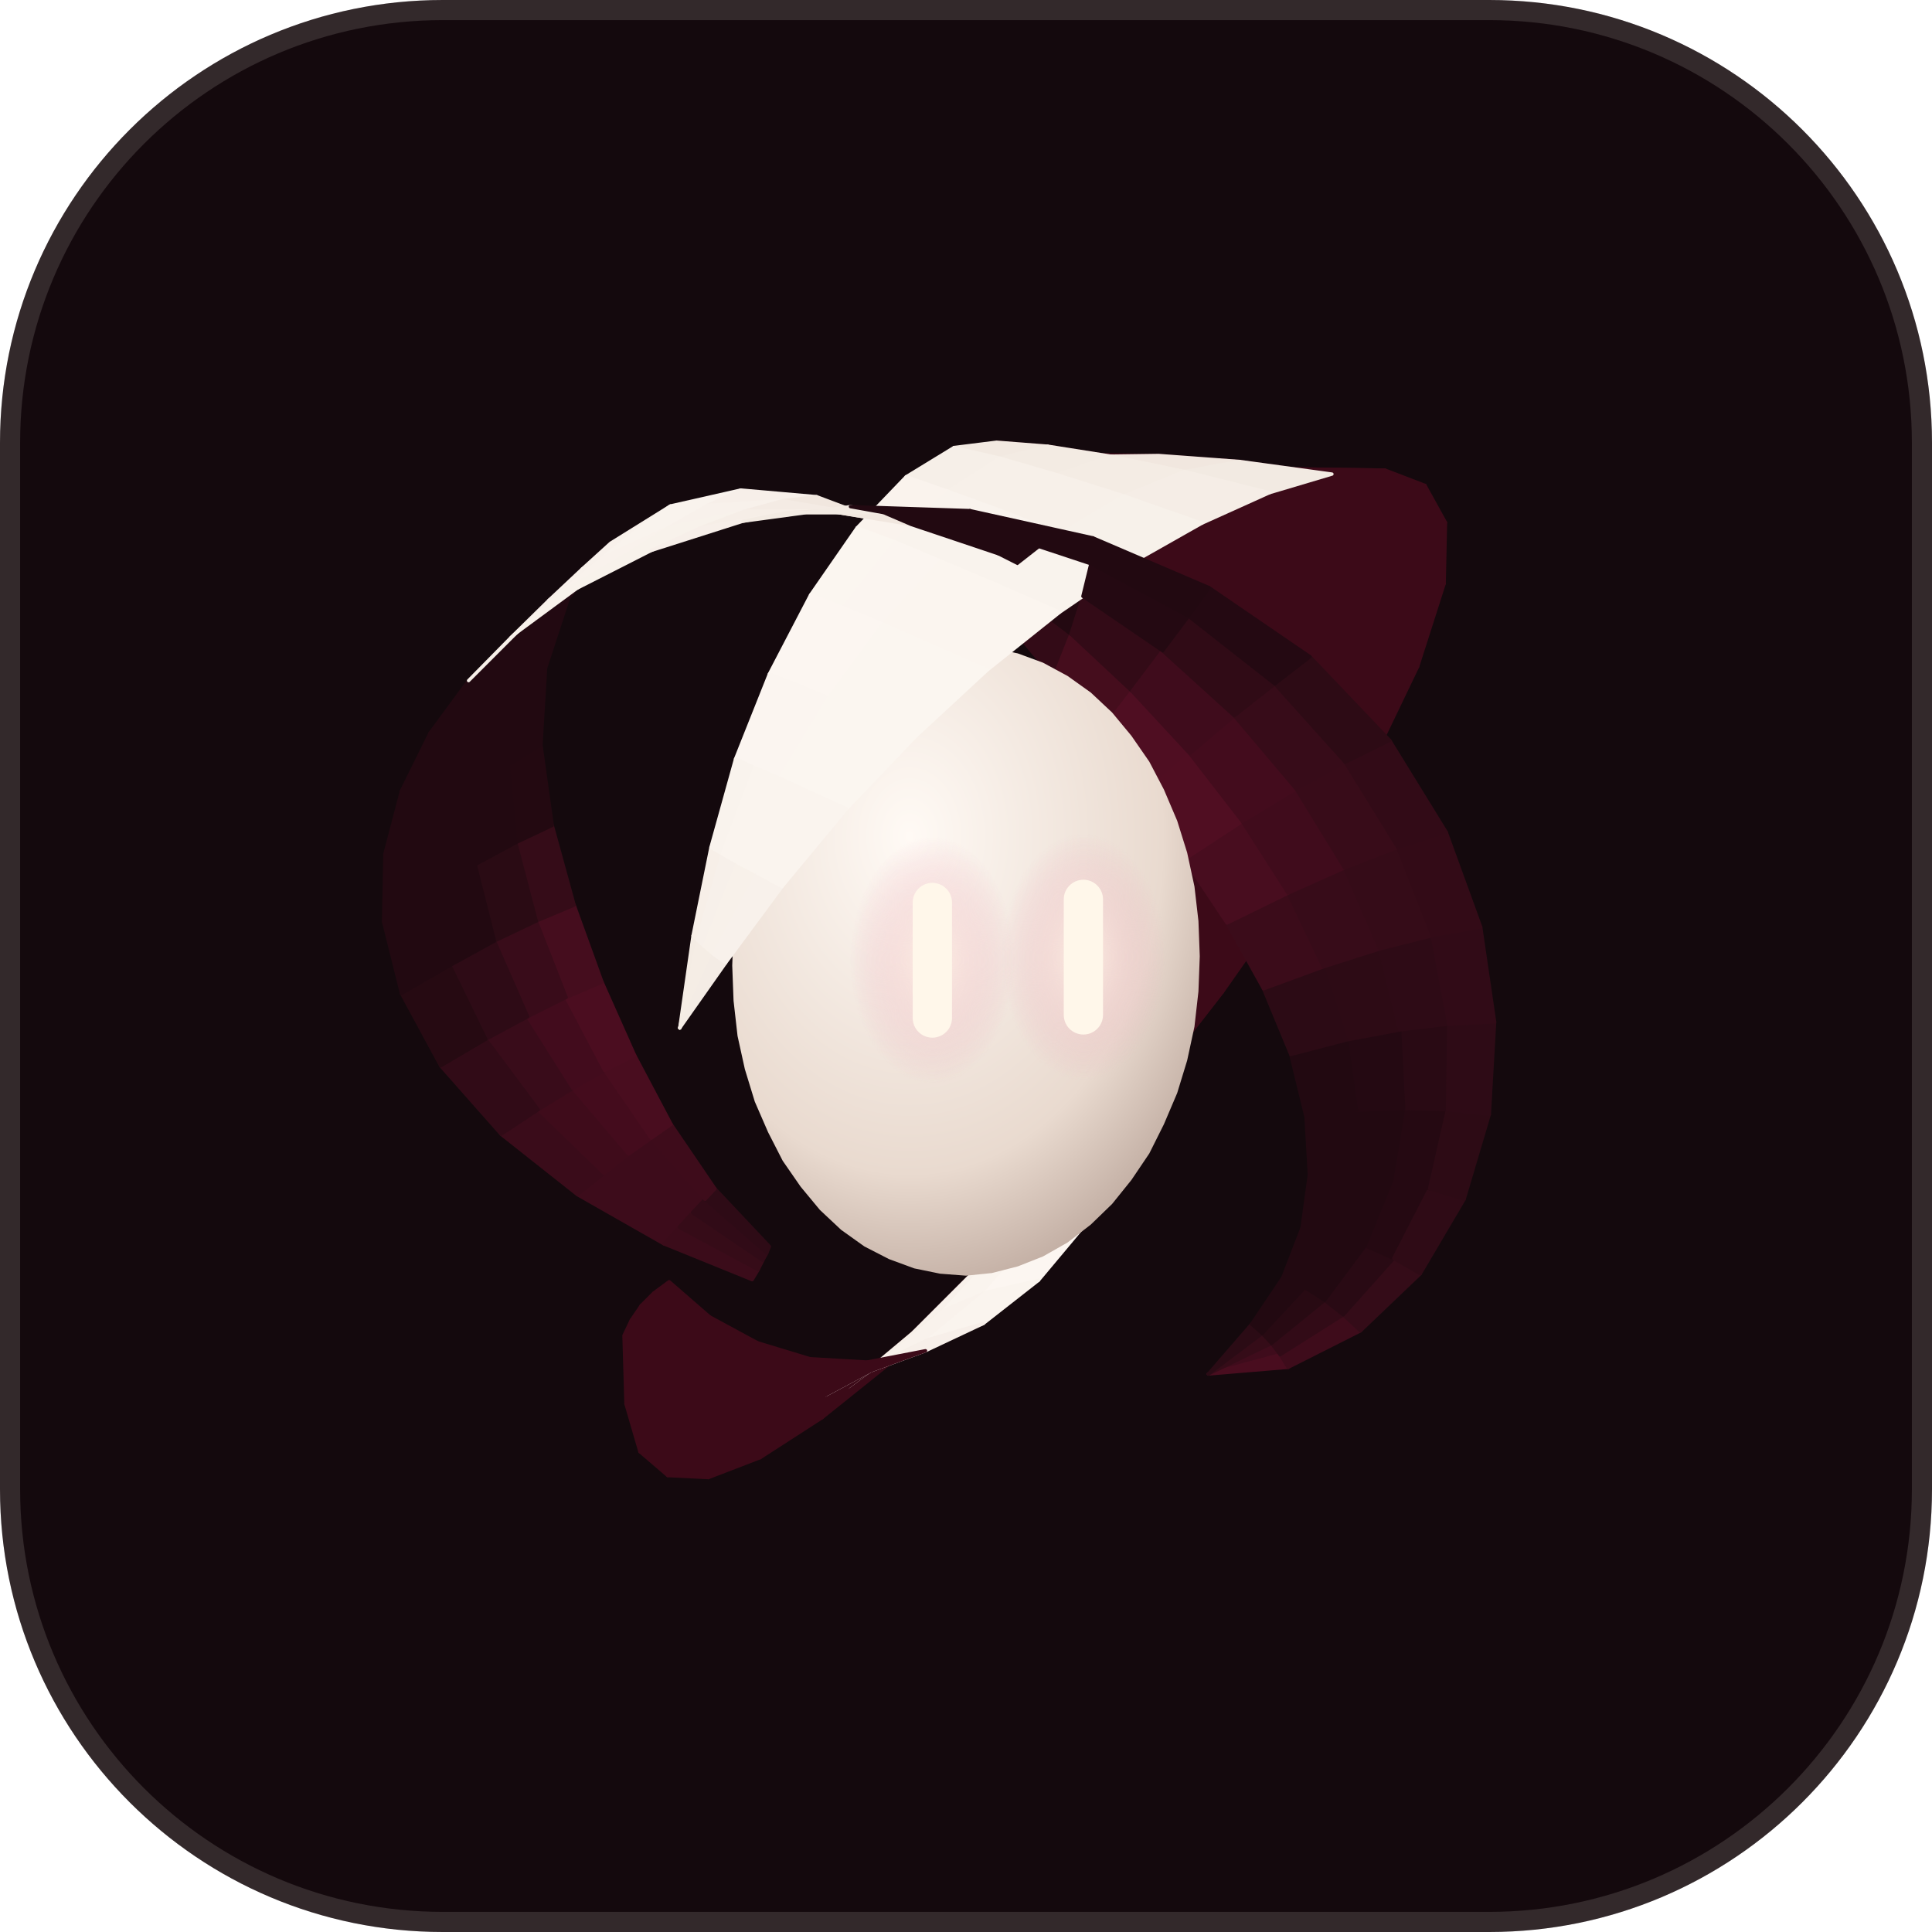
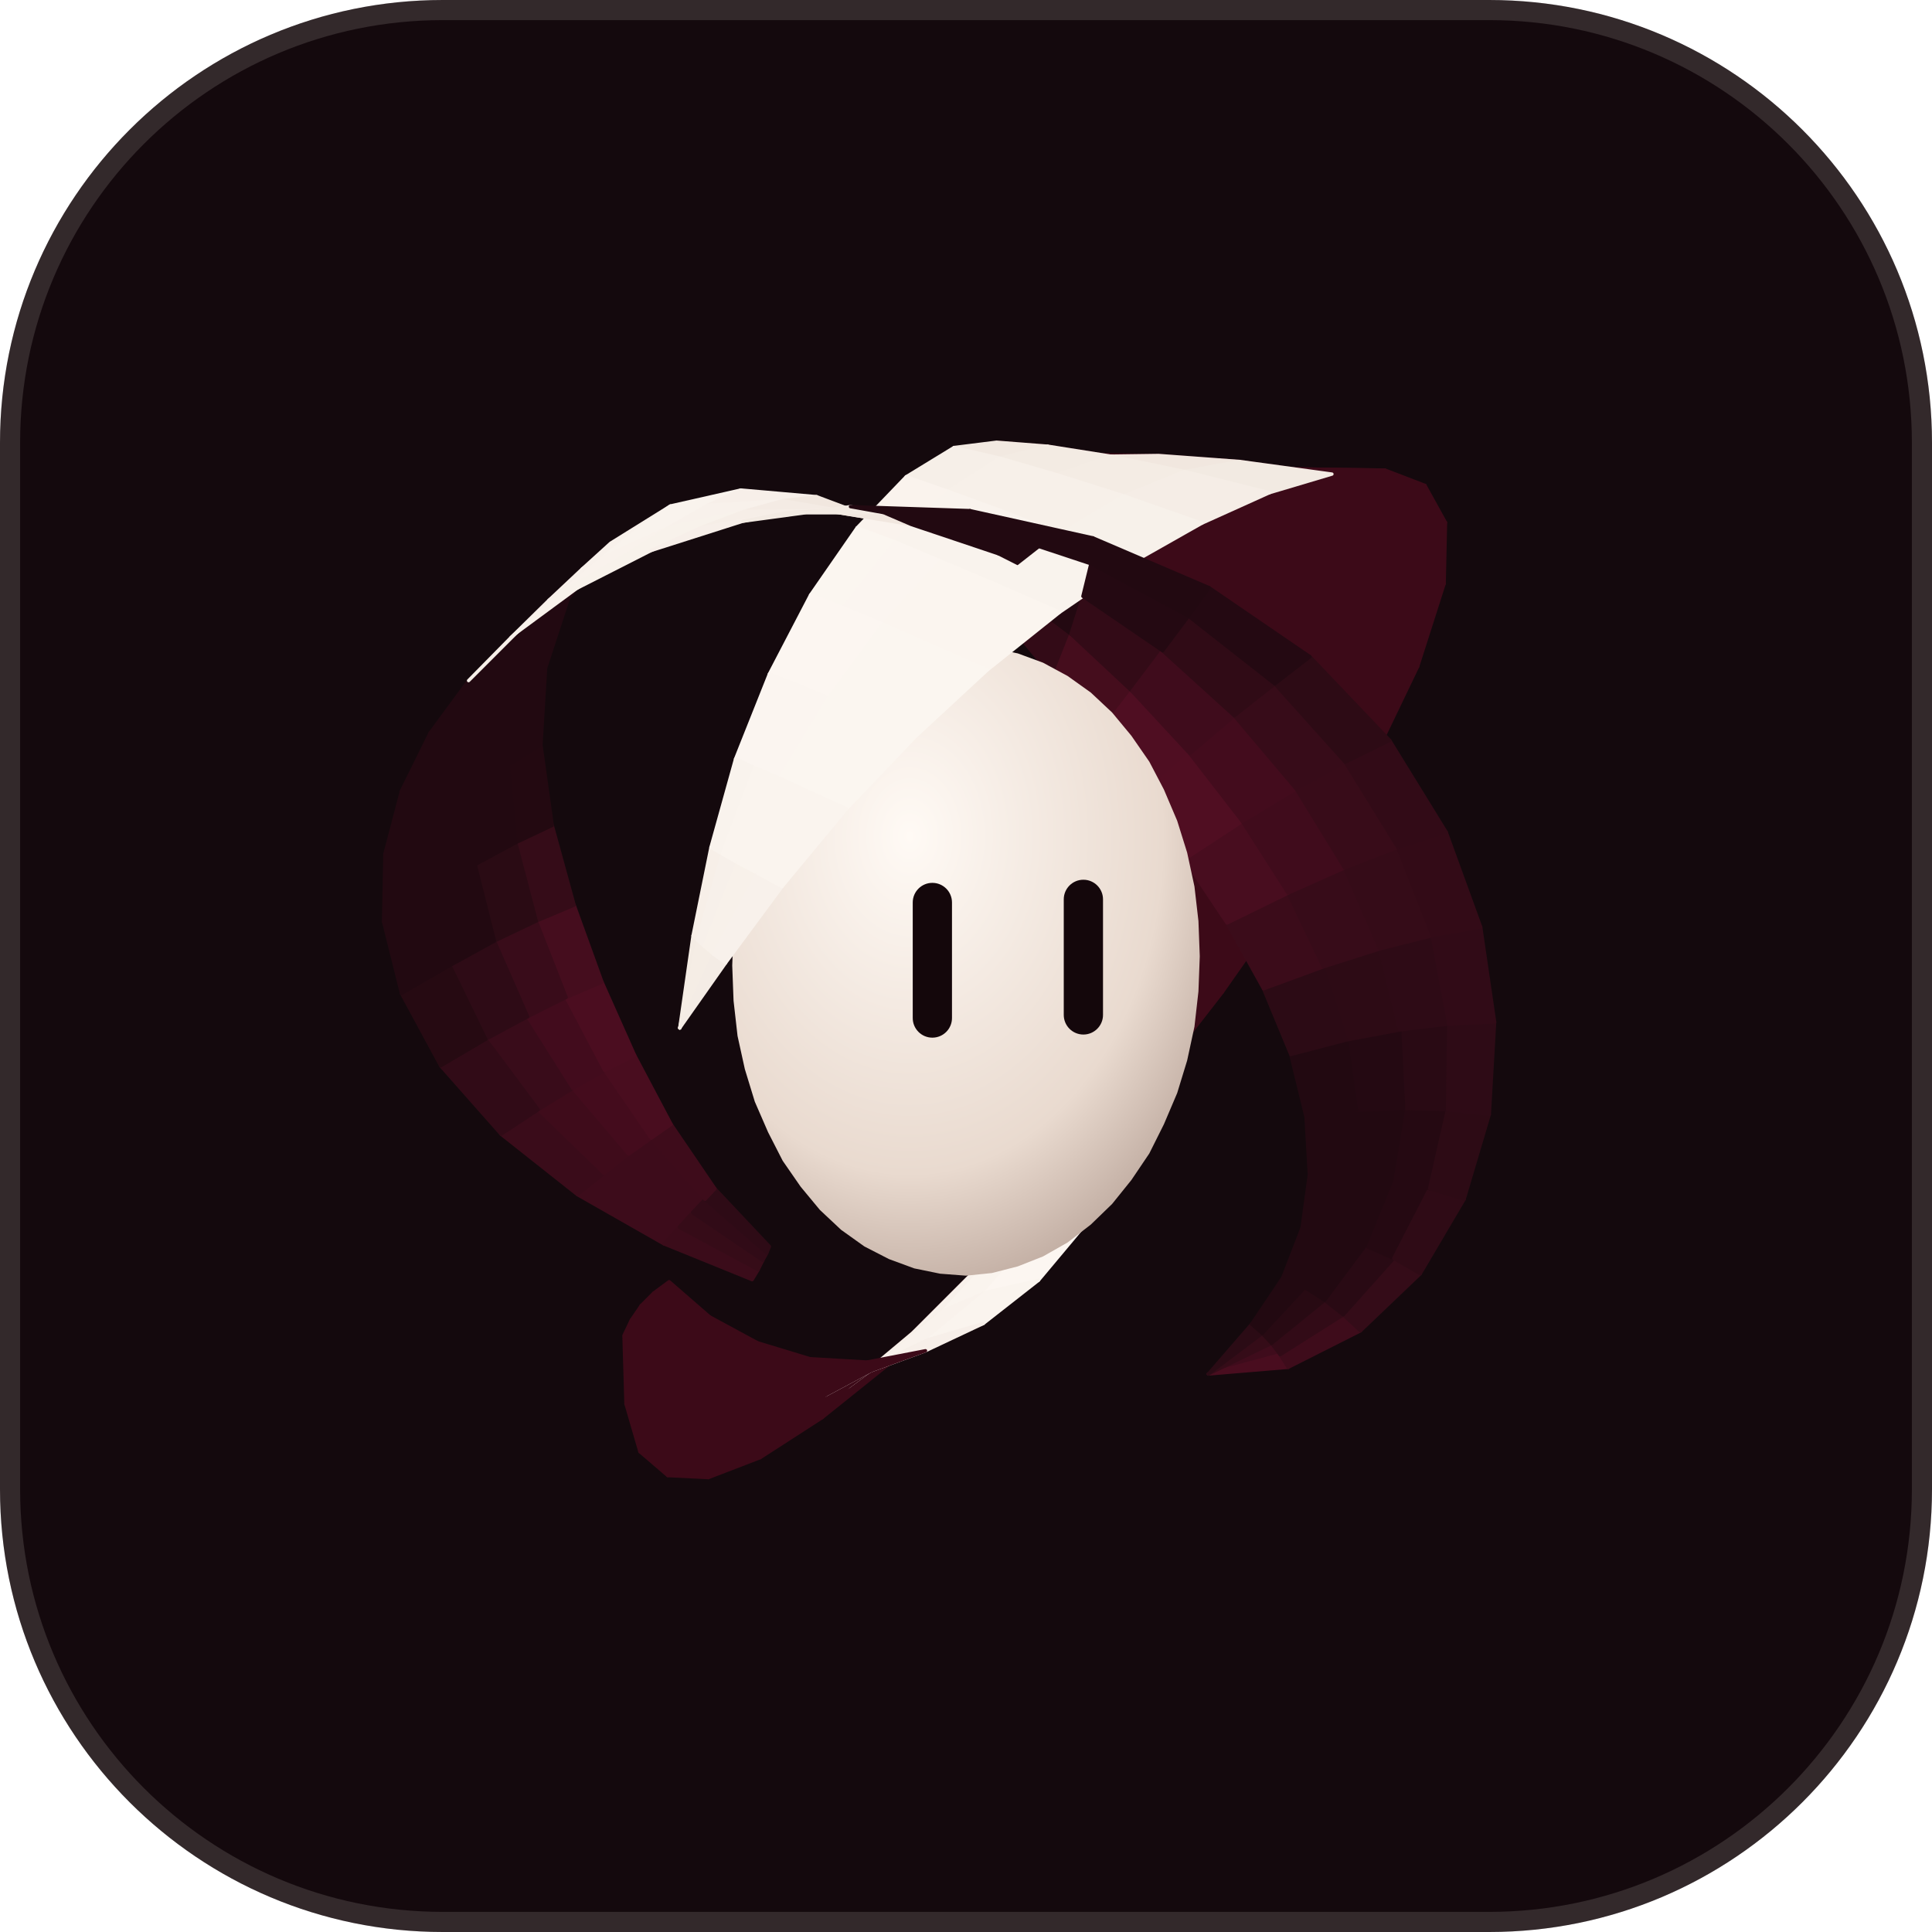
<svg xmlns="http://www.w3.org/2000/svg" viewBox="0 0 96 96" role="img" aria-label="SiBorg">
  <defs>
    <radialGradient id="face" cx="0.38" cy="0.3" r="0.9">
      <stop offset="0" stop-color="#fffaf5" />
      <stop offset="0.6" stop-color="#e9dacf" />
      <stop offset="1" stop-color="#a38b80" />
    </radialGradient>
    <radialGradient id="eye" cx="0.5" cy="0.5" r="0.5">
      <stop offset="0" stop-color="#fff3e6" stop-opacity="0.9" />
      <stop offset="1" stop-color="#e9a7b8" stop-opacity="0" />
    </radialGradient>
    <linearGradient id="base" x1="0" y1="0" x2="1" y2="1">
      <stop offset="0" stop-color="#7d1236" />
      <stop offset="1" stop-color="#1c070c" />
    </linearGradient>
  </defs>
  <rect width="96" height="96" rx="22" fill="#14090d" />
  <rect x="0.5" y="0.5" width="95" height="95" rx="21.5" fill="none" stroke="#f3ece6" stroke-opacity="0.14" />
  <g transform="translate(48 49) scale(0.33) translate(-120 -138)">
    <polygon points="143.5,153.2 153.5,138.0 158.6,138.9 145.8,155.4" fill="#3c0a18" stroke="#3c0a18" stroke-width="0.5" stroke-linejoin="round" />
    <polygon points="153.5,138.0 162.4,122.2 170.6,121.8 158.6,138.9" fill="#3c0a18" stroke="#3c0a18" stroke-width="0.5" stroke-linejoin="round" />
    <polygon points="133.0,167.3 143.5,153.2 145.8,155.4 132.9,170.4" fill="#3c0a18" stroke="#3c0a18" stroke-width="0.5" stroke-linejoin="round" />
    <polygon points="122.4,179.8 133.0,167.3 132.9,170.4 120.4,183.5" fill="#3c0a18" stroke="#3c0a18" stroke-width="0.5" stroke-linejoin="round" />
    <polygon points="162.4,122.2 169.5,106.8 180.7,105.1 170.6,121.8" fill="#3c0a18" stroke="#3c0a18" stroke-width="0.5" stroke-linejoin="round" />
    <polygon points="143.0,152.0 150.2,137.9 153.5,138.0 143.5,153.2" fill="#3c0a18" stroke="#3c0a18" stroke-width="0.5" stroke-linejoin="round" />
    <polygon points="134.8,165.1 143.0,152.0 143.5,153.2 133.0,167.3" fill="#f6eee7" stroke="#f6eee7" stroke-width="0.5" stroke-linejoin="round" />
    <polygon points="150.2,137.9 156.0,123.6 162.4,122.2 153.5,138.0" fill="#3c0a18" stroke="#3c0a18" stroke-width="0.5" stroke-linejoin="round" />
    <polygon points="112.0,190.2 122.4,179.8 120.4,183.5 108.9,194.5" fill="#3c0a18" stroke="#3c0a18" stroke-width="0.5" stroke-linejoin="round" />
    <polygon points="125.9,176.9 134.8,165.1 133.0,167.3 122.4,179.8" fill="#f7f1ea" stroke="#f7f1ea" stroke-width="0.5" stroke-linejoin="round" />
    <polygon points="169.5,106.8 174.5,92.5 188.0,89.9 180.7,105.1" fill="#3c0a18" stroke="#3c0a18" stroke-width="0.5" stroke-linejoin="round" />
    <polygon points="156.0,123.6 160.3,109.4 169.5,106.8 162.4,122.2" fill="#3c0a18" stroke="#3c0a18" stroke-width="0.5" stroke-linejoin="round" />
    <polygon points="144.4,151.7 148.8,138.9 150.2,137.9 143.0,152.0" fill="#f4ebe4" stroke="#f4ebe4" stroke-width="0.5" stroke-linejoin="round" />
    <polygon points="116.7,186.8 125.9,176.9 122.4,179.8 112.0,190.2" fill="#f8f1eb" stroke="#f8f1eb" stroke-width="0.5" stroke-linejoin="round" />
    <polygon points="138.4,163.9 144.4,151.7 143.0,152.0 134.8,165.1" fill="#f8f1ea" stroke="#f8f1ea" stroke-width="0.5" stroke-linejoin="round" />
    <polygon points="148.8,138.9 151.6,125.9 156.0,123.6 150.2,137.9" fill="#3c0a18" stroke="#3c0a18" stroke-width="0.5" stroke-linejoin="round" />
    <polygon points="160.3,109.4 162.9,96.1 174.5,92.5 169.5,106.8" fill="#3c0a18" stroke="#3c0a18" stroke-width="0.5" stroke-linejoin="round" />
    <polygon points="102.2,198.4 112.0,190.2 108.9,194.5 98.3,203.0" fill="#3c0a18" stroke="#3c0a18" stroke-width="0.5" stroke-linejoin="round" />
    <polygon points="131.2,174.8 138.4,163.9 134.8,165.1 125.9,176.9" fill="#faf4ee" stroke="#faf4ee" stroke-width="0.5" stroke-linejoin="round" />
    <polygon points="151.6,125.9 153.1,113.1 160.3,109.4 156.0,123.6" fill="#3c0a18" stroke="#3c0a18" stroke-width="0.5" stroke-linejoin="round" />
    <polygon points="174.5,92.5 176.8,80.3 192.0,77.4 188.0,89.9" fill="#3c0a18" stroke="#3c0a18" stroke-width="0.5" stroke-linejoin="round" />
    <polygon points="107.6,194.4 116.7,186.8 112.0,190.2 102.2,198.4" fill="#f7f0e9" stroke="#f7f0e9" stroke-width="0.5" stroke-linejoin="round" />
    <polygon points="123.0,184.1 131.2,174.8 125.9,176.9 116.7,186.8" fill="#faf4ee" stroke="#faf4ee" stroke-width="0.5" stroke-linejoin="round" />
    <polygon points="153.1,113.1 153.3,100.7 162.9,96.1 160.3,109.4" fill="#3c0a18" stroke="#3c0a18" stroke-width="0.5" stroke-linejoin="round" />
    <polygon points="162.9,96.1 163.6,84.2 176.8,80.3 174.5,92.5" fill="#3c0a18" stroke="#3c0a18" stroke-width="0.5" stroke-linejoin="round" />
    <polygon points="76.8,174.3 65.5,166.2 61.5,169.4 74.5,176.8" fill="#3d0c1b" stroke="#3d0c1b" stroke-width="0.5" stroke-linejoin="round" />
    <polygon points="88.7,180.7 76.8,174.3 74.5,176.8 87.8,182.2" fill="#3b0c1a" stroke="#3b0c1a" stroke-width="0.5" stroke-linejoin="round" />
    <polygon points="147.5,152.3 149.3,140.8 148.8,138.9 144.4,151.7" fill="#f3eae2" stroke="#f3eae2" stroke-width="0.5" stroke-linejoin="round" />
    <polygon points="78.8,172.1 69.2,163.3 65.5,166.2 76.8,174.3" fill="#3d0c1b" stroke="#3d0c1b" stroke-width="0.5" stroke-linejoin="round" />
    <polygon points="89.4,179.3 78.8,172.1 76.8,174.3 88.7,180.7" fill="#360c18" stroke="#360c18" stroke-width="0.5" stroke-linejoin="round" />
    <polygon points="143.8,163.5 147.5,152.3 144.4,151.7 138.4,163.9" fill="#f8f1ea" stroke="#f8f1ea" stroke-width="0.5" stroke-linejoin="round" />
    <polygon points="65.5,166.2 55.6,156.6 50.0,160.3 61.5,169.4" fill="#3a0c1a" stroke="#3a0c1a" stroke-width="0.5" stroke-linejoin="round" />
    <polygon points="149.3,140.8 149.2,129.2 151.6,125.9 148.8,138.9" fill="#eaded4" stroke="#eaded4" stroke-width="0.5" stroke-linejoin="round" />
    <polygon points="93.2,203.9 102.2,198.4 98.3,203.0 89.0,209.0" fill="#3c0a18" stroke="#3c0a18" stroke-width="0.5" stroke-linejoin="round" />
    <polygon points="69.2,163.3 60.8,153.4 55.6,156.6 65.5,166.2" fill="#3f0c1b" stroke="#3f0c1b" stroke-width="0.5" stroke-linejoin="round" />
    <polygon points="80.7,170.1 72.6,160.9 69.2,163.3 78.8,172.1" fill="#3d0c1b" stroke="#3d0c1b" stroke-width="0.5" stroke-linejoin="round" />
    <polygon points="90.0,178.2 80.7,170.1 78.8,172.1 89.4,179.3" fill="#310b17" stroke="#310b17" stroke-width="0.5" stroke-linejoin="round" />
    <polygon points="138.1,173.7 143.8,163.5 138.4,163.9 131.2,174.8" fill="#fbf5ef" stroke="#fbf5ef" stroke-width="0.5" stroke-linejoin="round" />
    <polygon points="72.6,160.9 65.6,150.7 60.8,153.4 69.2,163.3" fill="#440c1d" stroke="#440c1d" stroke-width="0.5" stroke-linejoin="round" />
    <polygon points="149.2,129.2 147.7,117.7 153.1,113.1 151.6,125.9" fill="#3c0a18" stroke="#3c0a18" stroke-width="0.5" stroke-linejoin="round" />
    <polygon points="114.4,191.2 123.0,184.1 116.7,186.8 107.6,194.4" fill="#f9f2ec" stroke="#f9f2ec" stroke-width="0.5" stroke-linejoin="round" />
    <polygon points="90.4,177.2 82.2,168.5 80.7,170.1 90.0,178.2" fill="#2e0b16" stroke="#2e0b16" stroke-width="0.5" stroke-linejoin="round" />
    <polygon points="153.3,100.7 152.4,89.0 163.6,84.2 162.9,96.1" fill="#3c0a18" stroke="#3c0a18" stroke-width="0.5" stroke-linejoin="round" />
    <polygon points="82.2,168.5 75.6,158.8 72.6,160.9 80.7,170.1" fill="#3e0c1b" stroke="#3e0c1b" stroke-width="0.5" stroke-linejoin="round" />
    <polygon points="75.6,158.8 70.1,148.4 65.6,150.7 72.6,160.9" fill="#490d1f" stroke="#490d1f" stroke-width="0.5" stroke-linejoin="round" />
    <polygon points="60.8,153.4 54.0,142.6 47.7,146.0 55.6,156.6" fill="#390c1a" stroke="#390c1a" stroke-width="0.5" stroke-linejoin="round" />
    <polygon points="65.6,150.7 59.8,139.7 54.0,142.6 60.8,153.4" fill="#420c1d" stroke="#420c1d" stroke-width="0.5" stroke-linejoin="round" />
    <polygon points="55.6,156.6 47.7,146.0 40.9,150.0 50.0,160.3" fill="#310b17" stroke="#310b17" stroke-width="0.5" stroke-linejoin="round" />
    <polygon points="70.1,148.4 65.2,137.4 59.8,139.7 65.6,150.7" fill="#4b0d20" stroke="#4b0d20" stroke-width="0.5" stroke-linejoin="round" />
    <polygon points="147.7,117.7 145.5,106.3 153.3,100.7 153.1,113.1" fill="#3c0a18" stroke="#3c0a18" stroke-width="0.5" stroke-linejoin="round" />
    <polygon points="130.9,182.3 138.1,173.7 131.2,174.8 123.0,184.1" fill="#fcf6f1" stroke="#fcf6f1" stroke-width="0.5" stroke-linejoin="round" />
    <polygon points="98.8,199.6 107.6,194.4 102.2,198.4 93.2,203.9" fill="#3c0a18" stroke="#3c0a18" stroke-width="0.5" stroke-linejoin="round" />
    <polygon points="65.2,137.4 61.0,125.8 55.3,128.2 59.8,139.7" fill="#450d1e" stroke="#450d1e" stroke-width="0.5" stroke-linejoin="round" />
    <polygon points="59.8,139.7 55.3,128.2 49.0,131.2 54.0,142.6" fill="#390c1a" stroke="#390c1a" stroke-width="0.5" stroke-linejoin="round" />
    <polygon points="176.8,80.3 176.4,70.6 192.2,68.2 192.0,77.4" fill="#3c0a18" stroke="#3c0a18" stroke-width="0.5" stroke-linejoin="round" />
    <polygon points="54.0,142.6 49.0,131.2 42.3,134.9 47.7,146.0" fill="#2e0b16" stroke="#2e0b16" stroke-width="0.5" stroke-linejoin="round" />
    <polygon points="163.6,84.2 162.5,74.0 176.4,70.6 176.8,80.3" fill="#3c0a18" stroke="#3c0a18" stroke-width="0.5" stroke-linejoin="round" />
    <polygon points="145.5,106.3 143.0,94.9 152.4,89.0 153.3,100.7" fill="#3c0a18" stroke="#3c0a18" stroke-width="0.5" stroke-linejoin="round" />
    <polygon points="61.0,125.8 57.7,113.8 52.2,116.4 55.3,128.2" fill="#350c18" stroke="#350c18" stroke-width="0.5" stroke-linejoin="round" />
    <polygon points="47.7,146.0 42.3,134.9 35.0,139.1 40.9,150.0" fill="#260a12" stroke="#260a12" stroke-width="0.5" stroke-linejoin="round" />
    <polygon points="122.6,188.8 130.9,182.3 123.0,184.1 114.4,191.2" fill="#faf4ee" stroke="#faf4ee" stroke-width="0.5" stroke-linejoin="round" />
    <polygon points="152.4,89.0 150.5,78.4 162.5,74.0 163.6,84.2" fill="#3c0a18" stroke="#3c0a18" stroke-width="0.5" stroke-linejoin="round" />
    <polygon points="105.7,195.9 114.4,191.2 107.6,194.4 98.8,199.6" fill="#f6efe8" stroke="#f6efe8" stroke-width="0.5" stroke-linejoin="round" />
    <polygon points="55.3,128.2 52.2,116.4 46.1,119.7 49.0,131.2" fill="#2a0b14" stroke="#2a0b14" stroke-width="0.5" stroke-linejoin="round" />
    <polygon points="85.4,206.7 93.2,203.9 89.0,209.0 81.2,212.0" fill="#3c0a18" stroke="#3c0a18" stroke-width="0.5" stroke-linejoin="round" />
    <polygon points="57.7,113.8 56.0,101.7 51.1,104.7 52.2,116.4" fill="#230911" stroke="#230911" stroke-width="0.5" stroke-linejoin="round" />
    <polygon points="143.0,94.9 140.4,83.8 150.5,78.4 152.4,89.0" fill="#3d0b19" stroke="#3d0b19" stroke-width="0.5" stroke-linejoin="round" />
    <polygon points="49.0,131.2 46.1,119.7 39.5,123.7 42.3,134.9" fill="#220911" stroke="#220911" stroke-width="0.5" stroke-linejoin="round" />
    <polygon points="90.7,202.1 98.8,199.6 93.2,203.9 85.4,206.7" fill="#3c0a18" stroke="#3c0a18" stroke-width="0.5" stroke-linejoin="round" />
    <polygon points="52.2,116.4 51.1,104.7 45.5,108.4 46.1,119.7" fill="#220911" stroke="#220911" stroke-width="0.5" stroke-linejoin="round" />
    <polygon points="113.9,192.9 122.6,188.8 114.4,191.2 105.7,195.9" fill="#f7efe9" stroke="#f7efe9" stroke-width="0.5" stroke-linejoin="round" />
    <polygon points="42.3,134.9 39.5,123.7 32.3,128.3 35.0,139.1" fill="#220911" stroke="#220911" stroke-width="0.5" stroke-linejoin="round" />
    <polygon points="56.0,101.7 56.7,90.1 52.2,93.5 51.1,104.7" fill="#220911" stroke="#220911" stroke-width="0.5" stroke-linejoin="round" />
    <polygon points="150.5,78.4 147.7,69.3 159.6,66.1 162.5,74.0" fill="#3c0a18" stroke="#3c0a18" stroke-width="0.5" stroke-linejoin="round" />
    <polygon points="162.5,74.0 159.6,66.1 173.4,63.9 176.4,70.6" fill="#3c0a18" stroke="#3c0a18" stroke-width="0.5" stroke-linejoin="round" />
    <polygon points="140.4,83.8 137.6,73.5 147.7,69.3 150.5,78.4" fill="#3c0a18" stroke="#3c0a18" stroke-width="0.5" stroke-linejoin="round" />
    <polygon points="97.3,198.0 105.7,195.9 98.8,199.6 90.7,202.1" fill="#3c0a18" stroke="#3c0a18" stroke-width="0.5" stroke-linejoin="round" />
    <polygon points="46.1,119.7 45.5,108.4 39.3,112.9 39.5,123.7" fill="#220911" stroke="#220911" stroke-width="0.5" stroke-linejoin="round" />
    <polygon points="176.4,70.6 173.4,63.9 189.1,62.6 192.2,68.2" fill="#3c0a18" stroke="#3c0a18" stroke-width="0.5" stroke-linejoin="round" />
    <polygon points="51.1,104.7 52.2,93.5 47.2,97.7 45.5,108.4" fill="#220911" stroke="#220911" stroke-width="0.5" stroke-linejoin="round" />
    <polygon points="105.1,194.6 113.9,192.9 105.7,195.9 97.3,198.0" fill="#3c0a18" stroke="#3c0a18" stroke-width="0.5" stroke-linejoin="round" />
    <polygon points="56.7,90.1 60.1,79.7 56.0,83.5 52.2,93.5" fill="#220911" stroke="#220911" stroke-width="0.5" stroke-linejoin="round" />
    <polygon points="78.9,206.5 85.4,206.7 81.2,212.0 75.1,211.7" fill="#3c0a18" stroke="#3c0a18" stroke-width="0.5" stroke-linejoin="round" />
    <polygon points="39.5,123.7 39.3,112.9 32.5,118.1 32.3,128.3" fill="#220911" stroke="#220911" stroke-width="0.5" stroke-linejoin="round" />
    <polygon points="83.7,201.9 90.7,202.1 85.4,206.7 78.9,206.5" fill="#3c0a18" stroke="#3c0a18" stroke-width="0.5" stroke-linejoin="round" />
    <polygon points="166.0,191.8 156.5,196.4 156.5,196.4 167.3,193.5" fill="#3f0c1c" stroke="#3f0c1c" stroke-width="0.5" stroke-linejoin="round" />
    <polygon points="167.3,193.5 156.5,196.4 156.5,196.4 168.5,195.4" fill="#490d1f" stroke="#490d1f" stroke-width="0.5" stroke-linejoin="round" />
    <polygon points="164.6,190.3 156.5,196.4 156.5,196.4 166.0,191.8" fill="#350c18" stroke="#350c18" stroke-width="0.5" stroke-linejoin="round" />
    <polygon points="163.0,188.9 156.5,196.4 156.5,196.4 164.6,190.3" fill="#2b0b15" stroke="#2b0b15" stroke-width="0.5" stroke-linejoin="round" />
    <polygon points="137.6,73.5 134.2,64.9 143.7,62.4 147.7,69.3" fill="#3c0a18" stroke="#3c0a18" stroke-width="0.5" stroke-linejoin="round" />
    <polygon points="45.5,108.4 47.2,97.7 41.4,102.8 39.3,112.9" fill="#220911" stroke="#220911" stroke-width="0.5" stroke-linejoin="round" />
    <polygon points="147.7,69.3 143.7,62.4 155.0,60.7 159.6,66.1" fill="#3c0a18" stroke="#3c0a18" stroke-width="0.5" stroke-linejoin="round" />
    <polygon points="52.2,93.5 56.0,83.5 51.1,88.1 47.2,97.7" fill="#220911" stroke="#220911" stroke-width="0.5" stroke-linejoin="round" />
    <polygon points="89.6,197.7 97.3,198.0 90.7,202.1 83.7,201.9" fill="#3c0a18" stroke="#3c0a18" stroke-width="0.5" stroke-linejoin="round" />
    <polygon points="159.6,66.1 155.0,60.7 168.2,60.1 173.4,63.9" fill="#3c0a18" stroke="#3c0a18" stroke-width="0.5" stroke-linejoin="round" />
    <polygon points="60.1,79.7 66.5,71.3 62.2,75.2 56.0,83.5" fill="#220911" stroke="#220911" stroke-width="0.5" stroke-linejoin="round" />
    <polygon points="96.5,194.1 105.1,194.6 97.3,198.0 89.6,197.7" fill="#3c0a18" stroke="#3c0a18" stroke-width="0.5" stroke-linejoin="round" />
    <polygon points="39.3,112.9 41.4,102.8 35.0,108.6 32.5,118.1" fill="#220911" stroke="#220911" stroke-width="0.5" stroke-linejoin="round" />
    <polygon points="176.8,187.5 167.3,193.5 168.5,195.4 179.4,189.9" fill="#3e0c1b" stroke="#3e0c1b" stroke-width="0.5" stroke-linejoin="round" />
    <polygon points="174.0,185.3 166.0,191.8 167.3,193.5 176.8,187.5" fill="#320b17" stroke="#320b17" stroke-width="0.5" stroke-linejoin="round" />
    <polygon points="173.4,63.9 168.2,60.1 183.1,60.3 189.1,62.6" fill="#3c0a18" stroke="#3c0a18" stroke-width="0.5" stroke-linejoin="round" />
    <polygon points="171.0,183.4 164.6,190.3 166.0,191.8 174.0,185.3" fill="#280a13" stroke="#280a13" stroke-width="0.5" stroke-linejoin="round" />
    <polygon points="47.2,97.7 51.1,88.1 45.5,93.6 41.4,102.8" fill="#220911" stroke="#220911" stroke-width="0.5" stroke-linejoin="round" />
    <polygon points="167.7,181.9 163.0,188.9 164.6,190.3 171.0,183.4" fill="#220911" stroke="#220911" stroke-width="0.5" stroke-linejoin="round" />
    <polygon points="134.2,64.9 130.0,58.8 138.6,58.0 143.7,62.4" fill="#3c0a18" stroke="#3c0a18" stroke-width="0.5" stroke-linejoin="round" />
    <polygon points="56.0,83.5 62.2,75.2 57.2,79.9 51.1,88.1" fill="#220911" stroke="#220911" stroke-width="0.5" stroke-linejoin="round" />
    <polygon points="74.0,203.3 78.9,206.5 75.1,211.7 70.9,208.1" fill="#3c0a18" stroke="#3c0a18" stroke-width="0.5" stroke-linejoin="round" />
    <polygon points="78.0,199.0 83.7,201.9 78.9,206.5 74.0,203.3" fill="#3c0a18" stroke="#3c0a18" stroke-width="0.5" stroke-linejoin="round" />
    <polygon points="66.5,71.3 75.5,65.7 70.8,69.1 62.2,75.2" fill="#f8f1eb" stroke="#f8f1eb" stroke-width="0.5" stroke-linejoin="round" />
    <polygon points="143.7,62.4 138.6,58.0 149.0,58.1 155.0,60.7" fill="#3c0a18" stroke="#3c0a18" stroke-width="0.5" stroke-linejoin="round" />
    <polygon points="82.9,195.2 89.6,197.7 83.7,201.9 78.0,199.0" fill="#3c0a18" stroke="#3c0a18" stroke-width="0.5" stroke-linejoin="round" />
    <polygon points="88.6,191.7 96.5,194.1 89.6,197.7 82.9,195.2" fill="#3c0a18" stroke="#3c0a18" stroke-width="0.5" stroke-linejoin="round" />
    <polygon points="41.4,102.8 45.5,93.6 39.3,99.9 35.0,108.6" fill="#220911" stroke="#220911" stroke-width="0.5" stroke-linejoin="round" />
    <polygon points="184.4,179.0 176.8,187.5 179.4,189.9 188.4,181.3" fill="#340c18" stroke="#340c18" stroke-width="0.5" stroke-linejoin="round" />
    <polygon points="180.1,177.1 174.0,185.3 176.8,187.5 184.4,179.0" fill="#290a14" stroke="#290a14" stroke-width="0.5" stroke-linejoin="round" />
    <polygon points="175.5,175.6 171.0,183.4 174.0,185.3 180.1,177.1" fill="#220911" stroke="#220911" stroke-width="0.5" stroke-linejoin="round" />
    <polygon points="51.1,88.1 57.2,79.9 51.5,85.5 45.5,93.6" fill="#220911" stroke="#220911" stroke-width="0.5" stroke-linejoin="round" />
    <polygon points="155.0,60.7 149.0,58.1 161.2,59.0 168.2,60.1" fill="#3c0a18" stroke="#3c0a18" stroke-width="0.5" stroke-linejoin="round" />
    <polygon points="170.6,174.4 167.7,181.9 171.0,183.4 175.5,175.6" fill="#220911" stroke="#220911" stroke-width="0.5" stroke-linejoin="round" />
    <polygon points="62.2,75.2 70.8,69.1 65.4,73.4 57.2,79.9" fill="#f8f1eb" stroke="#f8f1eb" stroke-width="0.5" stroke-linejoin="round" />
    <polygon points="75.5,65.7 86.1,63.3 81.1,65.6 70.8,69.1" fill="#f9f3ed" stroke="#f9f3ed" stroke-width="0.5" stroke-linejoin="round" />
    <polygon points="130.0,58.8 124.6,56.1 132.3,56.7 138.6,58.0" fill="#3c0a18" stroke="#3c0a18" stroke-width="0.5" stroke-linejoin="round" />
    <polygon points="168.2,60.1 161.2,59.0 175.1,60.9 183.1,60.3" fill="#3c0a18" stroke="#3c0a18" stroke-width="0.5" stroke-linejoin="round" />
    <polygon points="73.8,193.7 78.0,199.0 74.0,203.3 70.9,197.2" fill="#3c0a18" stroke="#3c0a18" stroke-width="0.5" stroke-linejoin="round" />
    <polygon points="77.2,190.6 82.9,195.2 78.0,199.0 73.8,193.7" fill="#3c0a18" stroke="#3c0a18" stroke-width="0.5" stroke-linejoin="round" />
    <polygon points="70.9,197.2 74.0,203.3 70.9,208.1 68.8,200.9" fill="#3c0a18" stroke="#3c0a18" stroke-width="0.5" stroke-linejoin="round" />
    <polygon points="45.5,93.6 51.5,85.5 45.1,92.0 39.3,99.9" fill="#220911" stroke="#220911" stroke-width="0.5" stroke-linejoin="round" />
    <polygon points="81.4,187.8 88.6,191.7 82.9,195.2 77.2,190.6" fill="#3c0a18" stroke="#3c0a18" stroke-width="0.5" stroke-linejoin="round" />
    <polygon points="184.1,167.3 180.1,177.1 184.4,179.0 189.8,168.5" fill="#250912" stroke="#250912" stroke-width="0.5" stroke-linejoin="round" />
    <polygon points="189.8,168.5 184.4,179.0 188.4,181.3 195.0,170.1" fill="#2f0b16" stroke="#2f0b16" stroke-width="0.5" stroke-linejoin="round" />
    <polygon points="138.6,58.0 132.3,56.7 141.8,58.2 149.0,58.1" fill="#3c0a18" stroke="#3c0a18" stroke-width="0.5" stroke-linejoin="round" />
    <polygon points="178.1,166.6 175.5,175.6 180.1,177.1 184.1,167.3" fill="#220911" stroke="#220911" stroke-width="0.5" stroke-linejoin="round" />
    <polygon points="57.2,79.9 65.4,73.4 59.2,78.6 51.5,85.5" fill="#f7f0ea" stroke="#f7f0ea" stroke-width="0.5" stroke-linejoin="round" />
    <polygon points="171.7,166.4 170.6,174.4 175.5,175.6 178.1,166.6" fill="#220911" stroke="#220911" stroke-width="0.5" stroke-linejoin="round" />
    <polygon points="70.8,69.1 81.1,65.6 75.3,68.9 65.4,73.4" fill="#f9f3ed" stroke="#f9f3ed" stroke-width="0.5" stroke-linejoin="round" />
    <polygon points="86.1,63.3 97.5,64.3 92.4,64.9 81.1,65.6" fill="#f7efe9" stroke="#f7efe9" stroke-width="0.5" stroke-linejoin="round" />
    <polygon points="149.0,58.1 141.8,58.2 152.9,60.5 161.2,59.0" fill="#f1e7df" stroke="#f1e7df" stroke-width="0.5" stroke-linejoin="round" />
    <polygon points="124.6,56.1 118.2,56.9 125.1,58.5 132.3,56.7" fill="#f2e9e1" stroke="#f2e9e1" stroke-width="0.5" stroke-linejoin="round" />
    <polygon points="185.9,156.4 184.1,167.3 189.8,168.5 192.5,156.6" fill="#250912" stroke="#250912" stroke-width="0.5" stroke-linejoin="round" />
    <polygon points="192.5,156.6 189.8,168.5 195.0,170.1 198.8,157.3" fill="#2d0b15" stroke="#2d0b15" stroke-width="0.5" stroke-linejoin="round" />
    <polygon points="178.8,156.7 178.1,166.6 184.1,167.3 185.9,156.4" fill="#220911" stroke="#220911" stroke-width="0.5" stroke-linejoin="round" />
    <polygon points="97.5,64.3 108.4,68.4 104.0,66.9 92.4,64.9" fill="#f1e7df" stroke="#f1e7df" stroke-width="0.5" stroke-linejoin="round" />
    <polygon points="51.5,85.5 59.2,78.6 52.3,84.8 45.1,92.0" fill="#f7f0e9" stroke="#f7f0e9" stroke-width="0.5" stroke-linejoin="round" />
    <polygon points="65.4,73.4 75.3,68.9 68.7,73.1 59.2,78.6" fill="#f9f2ec" stroke="#f9f2ec" stroke-width="0.5" stroke-linejoin="round" />
    <polygon points="171.2,157.7 171.7,166.4 178.1,166.6 178.8,156.7" fill="#220911" stroke="#220911" stroke-width="0.5" stroke-linejoin="round" />
    <polygon points="81.1,65.6 92.4,64.9 86.6,66.5 75.3,68.9" fill="#f8f1eb" stroke="#f8f1eb" stroke-width="0.5" stroke-linejoin="round" />
    <polygon points="75.3,182.5 81.4,187.8 77.2,190.6 73.0,184.2" fill="#3c0a18" stroke="#3c0a18" stroke-width="0.5" stroke-linejoin="round" />
    <polygon points="73.0,184.2 77.2,190.6 73.8,193.7 71.1,186.1" fill="#3c0a18" stroke="#3c0a18" stroke-width="0.5" stroke-linejoin="round" />
    <polygon points="161.2,59.0 152.9,60.5 165.7,63.7 175.1,60.9" fill="#f2eae2" stroke="#f2eae2" stroke-width="0.5" stroke-linejoin="round" />
    <polygon points="71.1,186.1 73.8,193.7 70.9,197.2 69.6,188.3" fill="#3c0a18" stroke="#3c0a18" stroke-width="0.5" stroke-linejoin="round" />
    <polygon points="132.3,56.7 125.1,58.5 133.7,61.0 141.8,58.2" fill="#f3ebe3" stroke="#f3ebe3" stroke-width="0.5" stroke-linejoin="round" />
    <polygon points="69.6,188.3 70.9,197.2 68.8,200.9 68.5,190.6" fill="#3c0a18" stroke="#3c0a18" stroke-width="0.5" stroke-linejoin="round" />
    <polygon points="108.4,68.4 118.0,75.0 115.3,71.3 104.0,66.9" fill="#e0d1c7" stroke="#e0d1c7" stroke-width="0.5" stroke-linejoin="round" />
    <polygon points="185.3,144.6 185.9,156.4 192.5,156.6 192.7,143.7" fill="#290a14" stroke="#290a14" stroke-width="0.5" stroke-linejoin="round" />
    <polygon points="177.3,146.1 178.8,156.7 185.9,156.4 185.3,144.6" fill="#240912" stroke="#240912" stroke-width="0.5" stroke-linejoin="round" />
    <polygon points="141.8,58.2 133.7,61.0 143.8,64.2 152.9,60.5" fill="#f4ece4" stroke="#f4ece4" stroke-width="0.5" stroke-linejoin="round" />
    <polygon points="92.4,64.9 104.0,66.9 98.9,66.4 86.6,66.5" fill="#f4ebe4" stroke="#f4ebe4" stroke-width="0.5" stroke-linejoin="round" />
    <polygon points="192.7,143.7 192.5,156.6 198.8,157.3 199.6,143.4" fill="#2e0b16" stroke="#2e0b16" stroke-width="0.5" stroke-linejoin="round" />
    <polygon points="168.9,148.3 171.2,157.7 178.8,156.7 177.3,146.1" fill="#220911" stroke="#220911" stroke-width="0.5" stroke-linejoin="round" />
    <polygon points="75.3,68.9 86.6,66.5 80.0,69.0 68.7,73.1" fill="#f8f2eb" stroke="#f8f2eb" stroke-width="0.5" stroke-linejoin="round" />
    <polygon points="118.2,56.9 111.0,61.3 117.3,63.5 125.1,58.5" fill="#f6efe8" stroke="#f6efe8" stroke-width="0.5" stroke-linejoin="round" />
    <polygon points="59.2,78.6 68.7,73.1 61.4,78.1 52.3,84.8" fill="#f8f2eb" stroke="#f8f2eb" stroke-width="0.5" stroke-linejoin="round" />
    <polygon points="118.0,75.0 126.1,83.0 125.9,77.5 115.3,71.3" fill="#220911" stroke="#220911" stroke-width="0.5" stroke-linejoin="round" />
    <polygon points="125.1,58.5 117.3,63.5 125.0,66.3 133.7,61.0" fill="#f7f0e9" stroke="#f7f0e9" stroke-width="0.5" stroke-linejoin="round" />
    <polygon points="152.9,60.5 143.8,64.2 155.5,68.3 165.7,63.7" fill="#f5ede6" stroke="#f5ede6" stroke-width="0.5" stroke-linejoin="round" />
    <polygon points="104.0,66.9 115.3,71.3 111.8,68.5 98.9,66.4" fill="#ebdfd6" stroke="#ebdfd6" stroke-width="0.5" stroke-linejoin="round" />
    <polygon points="173.8,135.1 177.3,146.1 185.3,144.6 182.3,132.4" fill="#2d0b15" stroke="#2d0b15" stroke-width="0.5" stroke-linejoin="round" />
    <polygon points="164.8,138.4 168.9,148.3 177.3,146.1 173.8,135.1" fill="#2c0b15" stroke="#2c0b15" stroke-width="0.5" stroke-linejoin="round" />
    <polygon points="126.1,83.0 133.2,91.6 135.8,85.0 125.9,77.5" fill="#330b17" stroke="#330b17" stroke-width="0.5" stroke-linejoin="round" />
    <polygon points="182.3,132.4 185.3,144.6 192.7,143.7 190.2,130.4" fill="#2e0b16" stroke="#2e0b16" stroke-width="0.5" stroke-linejoin="round" />
    <polygon points="190.2,130.4 192.7,143.7 199.6,143.4 197.5,129.1" fill="#310b17" stroke="#310b17" stroke-width="0.5" stroke-linejoin="round" />
    <polygon points="86.6,66.5 98.9,66.4 93.0,66.7 80.0,69.0" fill="#f6eee7" stroke="#f6eee7" stroke-width="0.5" stroke-linejoin="round" />
    <polygon points="133.2,91.6 139.7,100.5 145.0,93.6 135.8,85.0" fill="#450d1d" stroke="#450d1d" stroke-width="0.5" stroke-linejoin="round" />
    <polygon points="133.7,61.0 125.0,66.3 134.2,69.9 143.8,64.2" fill="#f7f0e9" stroke="#f7f0e9" stroke-width="0.5" stroke-linejoin="round" />
    <polygon points="68.7,73.1 80.0,69.0 72.6,72.4 61.4,78.1" fill="#f8f2eb" stroke="#f8f2eb" stroke-width="0.5" stroke-linejoin="round" />
    <polygon points="159.3,128.5 164.8,138.4 173.8,135.1 168.5,124.0" fill="#3b0c1a" stroke="#3b0c1a" stroke-width="0.5" stroke-linejoin="round" />
    <polygon points="115.3,71.3 125.9,77.5 124.9,72.9 111.8,68.5" fill="#220911" stroke="#220911" stroke-width="0.5" stroke-linejoin="round" />
    <polygon points="111.0,61.3 103.6,69.0 109.3,71.1 117.3,63.5" fill="#faf3ed" stroke="#faf3ed" stroke-width="0.5" stroke-linejoin="round" />
    <polygon points="168.5,124.0 173.8,135.1 182.3,132.4 177.0,120.2" fill="#370c19" stroke="#370c19" stroke-width="0.5" stroke-linejoin="round" />
    <polygon points="139.7,100.5 146.3,109.6 153.7,103.0 145.0,93.6" fill="#4f0e22" stroke="#4f0e22" stroke-width="0.5" stroke-linejoin="round" />
    <polygon points="177.0,120.2 182.3,132.4 190.2,130.4 185.0,117.1" fill="#350c18" stroke="#350c18" stroke-width="0.5" stroke-linejoin="round" />
    <polygon points="152.9,118.9 159.3,128.5 168.5,124.0 161.6,113.2" fill="#480d1f" stroke="#480d1f" stroke-width="0.5" stroke-linejoin="round" />
    <polygon points="146.3,109.6 152.9,118.9 161.6,113.2 153.7,103.0" fill="#500e22" stroke="#500e22" stroke-width="0.5" stroke-linejoin="round" />
    <polygon points="125.9,77.5 135.8,85.0 137.6,79.3 124.9,72.9" fill="#230911" stroke="#230911" stroke-width="0.5" stroke-linejoin="round" />
    <polygon points="117.3,63.5 109.3,71.1 116.2,74.0 125.0,66.3" fill="#f9f3ed" stroke="#f9f3ed" stroke-width="0.5" stroke-linejoin="round" />
    <polygon points="98.9,66.4 111.8,68.5 107.6,66.7 93.0,66.7" fill="#f1e7df" stroke="#f1e7df" stroke-width="0.5" stroke-linejoin="round" />
    <polygon points="161.6,113.2 168.5,124.0 177.0,120.2 169.7,108.3" fill="#400c1c" stroke="#400c1c" stroke-width="0.5" stroke-linejoin="round" />
    <polygon points="185.0,117.1 190.2,130.4 197.5,129.1 192.3,114.8" fill="#330b17" stroke="#330b17" stroke-width="0.5" stroke-linejoin="round" />
    <polygon points="143.8,64.2 134.2,69.9 144.9,74.3 155.5,68.3" fill="#f7f1ea" stroke="#f7f1ea" stroke-width="0.5" stroke-linejoin="round" />
    <polygon points="135.8,85.0 145.0,93.6 149.6,87.5 137.6,79.3" fill="#330b17" stroke="#330b17" stroke-width="0.5" stroke-linejoin="round" />
    <polygon points="153.7,103.0 161.6,113.2 169.7,108.3 160.4,97.3" fill="#430c1d" stroke="#430c1d" stroke-width="0.5" stroke-linejoin="round" />
    <polygon points="145.0,93.6 153.7,103.0 160.4,97.3 149.6,87.5" fill="#3f0c1c" stroke="#3f0c1c" stroke-width="0.5" stroke-linejoin="round" />
    <polygon points="169.7,108.3 177.0,120.2 185.0,117.1 177.1,104.3" fill="#380c19" stroke="#380c19" stroke-width="0.5" stroke-linejoin="round" />
    <polygon points="103.6,69.0 96.6,79.1 101.5,81.0 109.3,71.1" fill="#fbf6f0" stroke="#fbf6f0" stroke-width="0.5" stroke-linejoin="round" />
    <polygon points="80.0,69.0 93.0,66.7 86.4,68.0 72.6,72.4" fill="#f7efe9" stroke="#f7efe9" stroke-width="0.5" stroke-linejoin="round" />
    <polygon points="125.0,66.3 116.2,74.0 124.5,77.5 134.2,69.9" fill="#f9f3ed" stroke="#f9f3ed" stroke-width="0.5" stroke-linejoin="round" />
    <polygon points="111.8,68.5 124.9,72.9 123.1,69.2 107.6,66.7" fill="#220911" stroke="#220911" stroke-width="0.5" stroke-linejoin="round" />
    <polygon points="160.4,97.3 169.7,108.3 177.1,104.3 166.5,92.5" fill="#370c19" stroke="#370c19" stroke-width="0.5" stroke-linejoin="round" />
    <polygon points="109.3,71.1 101.5,81.0 107.5,83.5 116.2,74.0" fill="#fbf5f0" stroke="#fbf5f0" stroke-width="0.5" stroke-linejoin="round" />
    <polygon points="177.1,104.3 185.0,117.1 192.3,114.8 183.8,101.0" fill="#320b17" stroke="#320b17" stroke-width="0.5" stroke-linejoin="round" />
    <polygon points="155.2,133.5 155.0,128.2 154.4,123.0 153.3,117.9 151.8,113.1 149.8,108.4 147.6,104.2 144.9,100.3 142.0,96.8 138.8,93.8 135.3,91.3 131.6,89.3 127.8,87.9 123.9,87.1 120.0,86.9 116.1,87.3 112.2,88.3 108.4,89.8 104.7,91.9 101.2,94.5 98.0,97.7 95.1,101.3 92.4,105.3 90.2,109.7 88.2,114.3 86.7,119.3 85.6,124.4 85.0,129.6 84.8,134.9 85.0,140.2 85.6,145.5 86.7,150.5 88.2,155.4 90.2,160.0 92.4,164.3 95.1,168.2 98.0,171.7 101.2,174.7 104.7,177.2 108.4,179.1 112.2,180.5 116.1,181.3 120.0,181.6 123.9,181.2 127.8,180.2 131.6,178.7 135.3,176.6 138.8,173.9 142.0,170.8 144.9,167.2 147.6,163.2 149.8,158.8 151.8,154.1 153.3,149.2 154.4,144.1 155.0,138.8" fill="url(#face)" />
-     <ellipse cx="114.94" cy="134.1" rx="12.4" ry="18.6" fill="url(#eye)" />
-     <ellipse cx="137.68" cy="133.64" rx="12.4" ry="18.6" fill="url(#eye)" />
-     <rect x="111.98" y="122.45" width="5.91" height="23.31" rx="2.955" fill="#fff7ea" />
-     <rect x="134.72" y="121.98" width="5.91" height="23.31" rx="2.955" fill="#fff7ea" />
+     <rect x="111.98" y="122.45" width="5.91" height="23.31" rx="2.955" fill="#14070b" />
+     <rect x="134.72" y="121.98" width="5.91" height="23.31" rx="2.955" fill="#14070b" />
    <polygon points="124.9,72.9 137.6,79.3 138.8,74.4 123.1,69.2" fill="#220911" stroke="#220911" stroke-width="0.5" stroke-linejoin="round" />
    <polygon points="134.2,69.9 124.5,77.5 134.1,81.7 144.9,74.3" fill="#f9f3ed" stroke="#f9f3ed" stroke-width="0.5" stroke-linejoin="round" />
    <polygon points="96.6,79.1 90.4,91.0 94.3,92.5 101.5,81.0" fill="#fcf6f1" stroke="#fcf6f1" stroke-width="0.5" stroke-linejoin="round" />
    <polygon points="149.6,87.5 160.4,97.3 166.5,92.5 153.5,82.3" fill="#300b16" stroke="#300b16" stroke-width="0.5" stroke-linejoin="round" />
    <polygon points="137.6,79.3 149.6,87.5 153.5,82.3 138.8,74.4" fill="#240912" stroke="#240912" stroke-width="0.5" stroke-linejoin="round" />
    <polygon points="93.0,66.7 107.6,66.7 102.6,65.8 86.4,68.0" fill="#f3ebe3" stroke="#f3ebe3" stroke-width="0.5" stroke-linejoin="round" />
    <polygon points="116.2,74.0 107.5,83.5 114.8,86.7 124.5,77.5" fill="#fbf5ef" stroke="#fbf5ef" stroke-width="0.5" stroke-linejoin="round" />
    <polygon points="78.9,130.4 76.9,144.3 76.9,144.3 79.6,131.1" fill="#f4ece4" stroke="#f4ece4" stroke-width="0.5" stroke-linejoin="round" />
    <polygon points="90.4,91.0 85.3,103.8 88.2,105.1 94.3,92.5" fill="#fbf5f0" stroke="#fbf5f0" stroke-width="0.5" stroke-linejoin="round" />
    <polygon points="101.5,81.0 94.3,92.5 99.3,94.6 107.5,83.5" fill="#fcf6f1" stroke="#fcf6f1" stroke-width="0.5" stroke-linejoin="round" />
    <polygon points="79.6,131.1 76.9,144.3 76.9,144.3 80.6,132.0" fill="#f5ede5" stroke="#f5ede5" stroke-width="0.5" stroke-linejoin="round" />
    <polygon points="166.5,92.5 177.1,104.3 183.8,101.0 171.8,88.4" fill="#2d0b15" stroke="#2d0b15" stroke-width="0.5" stroke-linejoin="round" />
    <polygon points="81.6,117.1 78.9,130.4 79.6,131.1 83.3,118.1" fill="#f7efe8" stroke="#f7efe8" stroke-width="0.5" stroke-linejoin="round" />
    <polygon points="85.3,103.8 81.6,117.1 83.3,118.1 88.2,105.1" fill="#f9f3ed" stroke="#f9f3ed" stroke-width="0.5" stroke-linejoin="round" />
    <polygon points="80.6,132.0 76.9,144.3 76.9,144.3 82.0,133.2" fill="#f5ede5" stroke="#f5ede5" stroke-width="0.5" stroke-linejoin="round" />
    <polygon points="82.0,133.2 76.9,144.3 76.9,144.3 83.8,134.5" fill="#f4ece5" stroke="#f4ece5" stroke-width="0.5" stroke-linejoin="round" />
    <polygon points="83.3,118.1 79.6,131.1 80.6,132.0 85.6,119.4" fill="#f7f0ea" stroke="#f7f0ea" stroke-width="0.5" stroke-linejoin="round" />
    <polygon points="94.3,92.5 88.2,105.1 92.0,106.7 99.3,94.6" fill="#fbf5f0" stroke="#fbf5f0" stroke-width="0.5" stroke-linejoin="round" />
    <polygon points="107.6,66.7 123.1,69.2 120.6,66.4 102.6,65.8" fill="#220911" stroke="#220911" stroke-width="0.5" stroke-linejoin="round" />
    <polygon points="124.5,77.5 114.8,86.7 123.2,90.4 134.1,81.7" fill="#fbf5ef" stroke="#fbf5ef" stroke-width="0.5" stroke-linejoin="round" />
    <polygon points="107.5,83.5 99.3,94.6 105.4,97.2 114.8,86.7" fill="#fbf6f0" stroke="#fbf6f0" stroke-width="0.5" stroke-linejoin="round" />
    <polygon points="88.2,105.1 83.3,118.1 85.6,119.4 92.0,106.7" fill="#faf4ee" stroke="#faf4ee" stroke-width="0.5" stroke-linejoin="round" />
    <polygon points="153.5,82.3 166.5,92.5 171.8,88.4 156.6,78.0" fill="#240912" stroke="#240912" stroke-width="0.5" stroke-linejoin="round" />
    <polygon points="85.6,119.4 80.6,132.0 82.0,133.2 88.6,121.0" fill="#f8f1ea" stroke="#f8f1ea" stroke-width="0.5" stroke-linejoin="round" />
    <polygon points="123.1,69.2 138.8,74.4 139.1,70.5 120.6,66.4" fill="#220911" stroke="#220911" stroke-width="0.5" stroke-linejoin="round" />
    <polygon points="138.8,74.4 153.5,82.3 156.6,78.0 139.1,70.5" fill="#220911" stroke="#220911" stroke-width="0.5" stroke-linejoin="round" />
    <polygon points="99.3,94.6 92.0,106.7 96.5,108.8 105.4,97.2" fill="#fbf6f0" stroke="#fbf6f0" stroke-width="0.5" stroke-linejoin="round" />
    <polygon points="92.0,106.7 85.6,119.4 88.6,121.0 96.5,108.8" fill="#faf4ee" stroke="#faf4ee" stroke-width="0.5" stroke-linejoin="round" />
    <polygon points="114.8,86.7 105.4,97.2 112.4,100.4 123.2,90.4" fill="#fbf6f0" stroke="#fbf6f0" stroke-width="0.5" stroke-linejoin="round" />
    <polygon points="88.6,121.0 82.0,133.2 83.8,134.5 92.3,123.0" fill="#f8f1eb" stroke="#f8f1eb" stroke-width="0.5" stroke-linejoin="round" />
    <polygon points="105.4,97.2 96.5,108.8 102.0,111.3 112.4,100.4" fill="#fbf6f0" stroke="#fbf6f0" stroke-width="0.5" stroke-linejoin="round" />
    <polygon points="96.5,108.8 88.6,121.0 92.3,123.0 102.0,111.3" fill="#faf4ee" stroke="#faf4ee" stroke-width="0.5" stroke-linejoin="round" />
  </g>
</svg>
